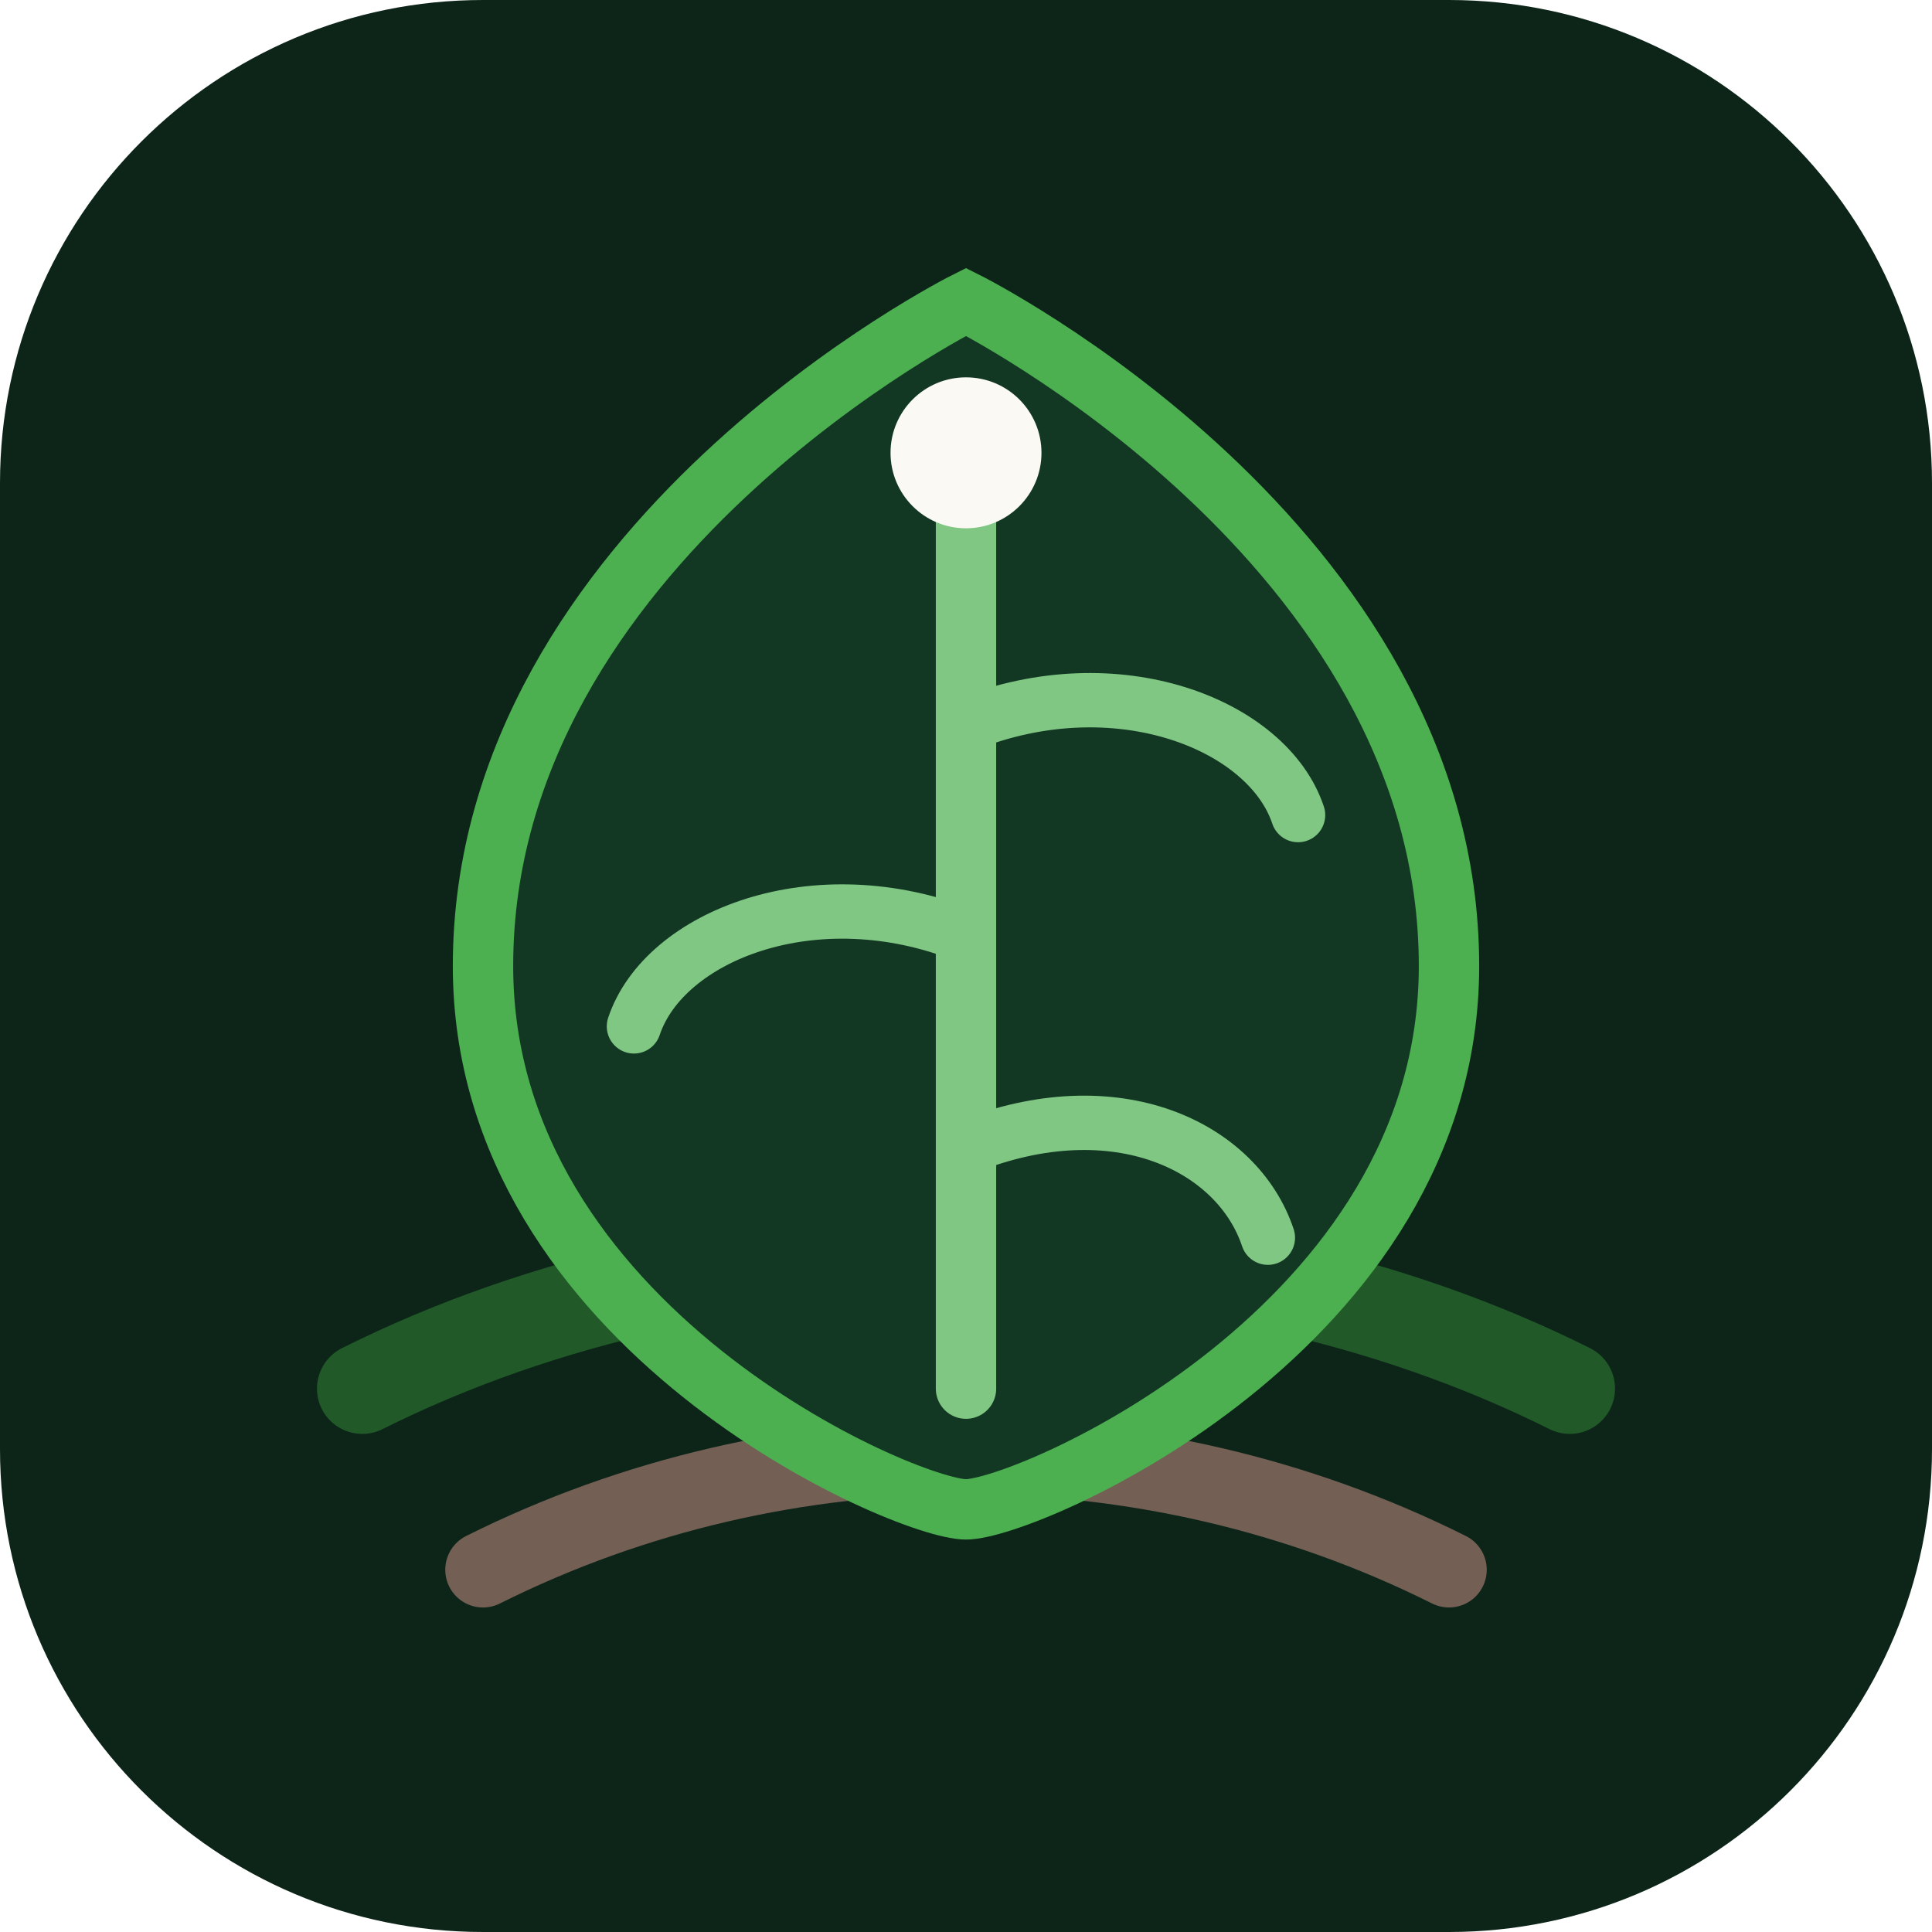
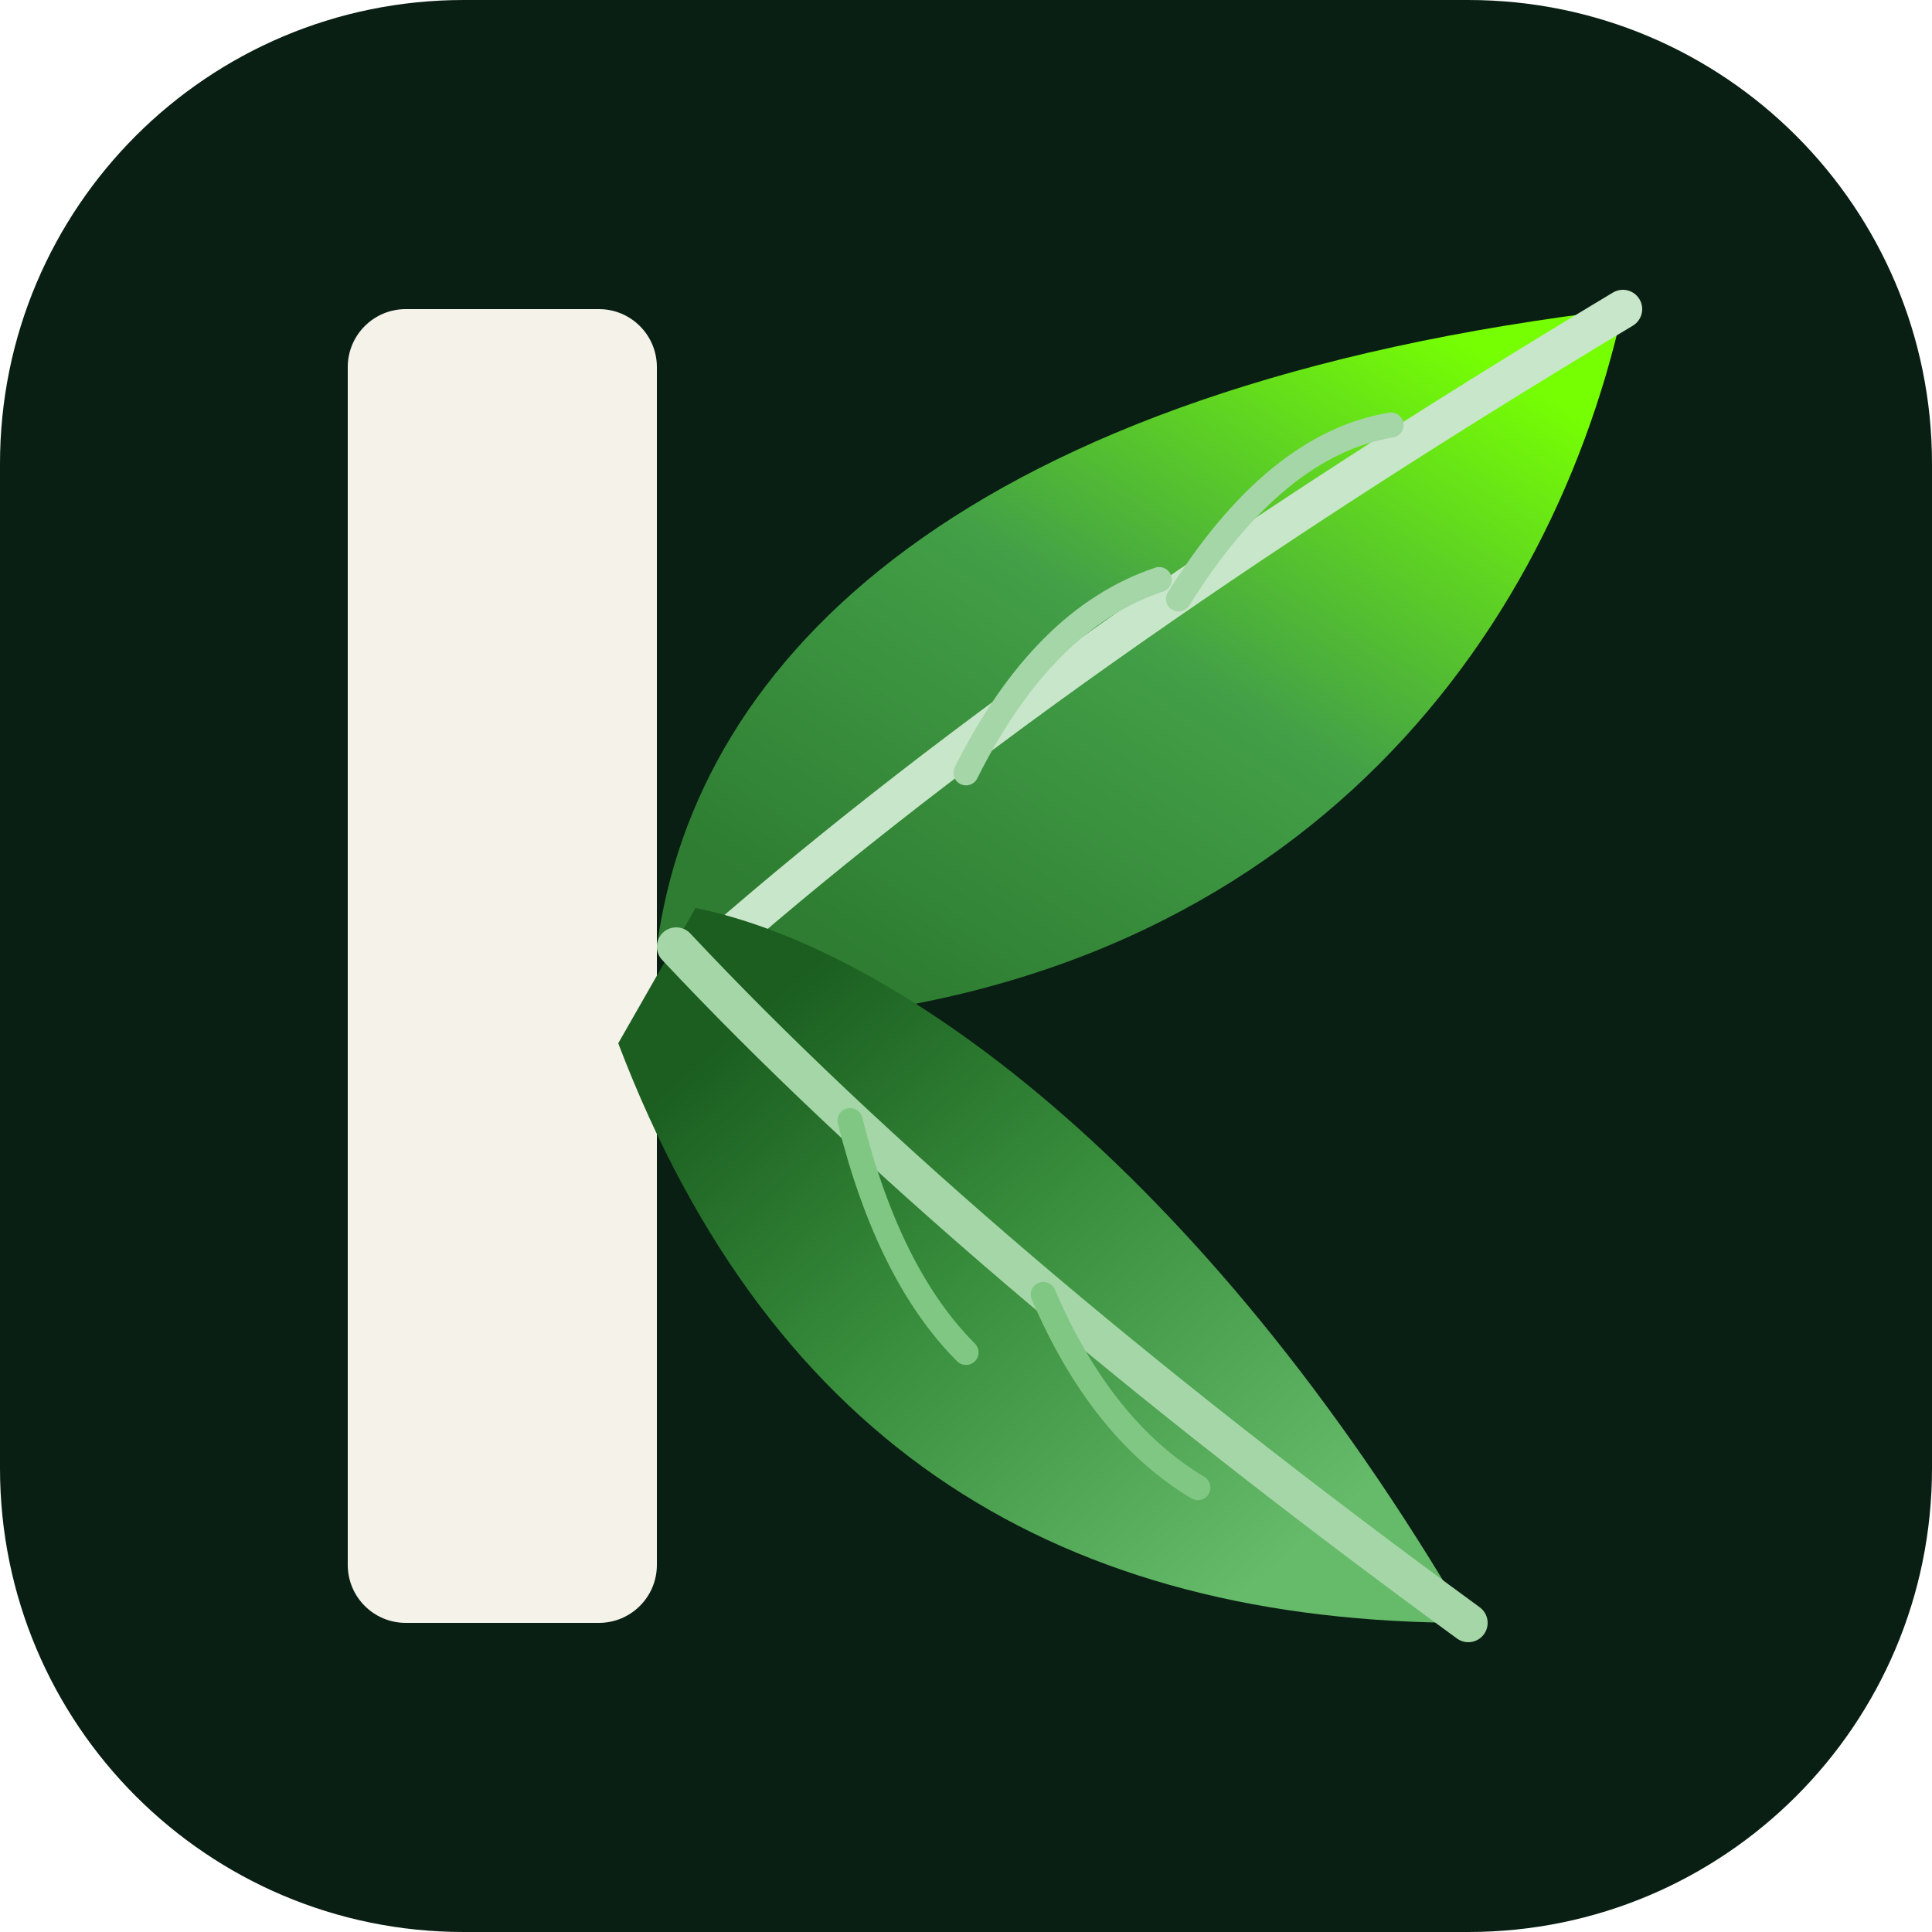
- <svg xmlns="http://www.w3.org/2000/svg" viewBox="0 0 64 64" fill="none">
-   <rect width="64" height="64" rx="16" fill="#0C2518" />
-   <path d="M12 46 C 24 40, 40 40, 52 46" stroke="#2E7D32" stroke-width="3" stroke-linecap="round" fill="none" opacity="0.6" />
-   <path d="M16 52 C 26 47, 38 47, 48 52" stroke="#8D6E63" stroke-width="2.5" stroke-linecap="round" fill="none" opacity="0.8" />
-   <path d="M32 10 C 32 10, 48 18, 48 32 C 48 44, 34 50, 32 50 C 30 50, 16 44, 16 32 C 16 18, 32 10, 32 10 Z" fill="#123824" stroke="#4CAF50" stroke-width="2" />
-   <path d="M32 15 L 32 46" stroke="#81C784" stroke-width="2" stroke-linecap="round" />
-   <path d="M32 24 C 37 22, 42 24, 43 27" stroke="#81C784" stroke-width="1.8" stroke-linecap="round" />
-   <path d="M32 31 C 27 29, 22 31, 21 34" stroke="#81C784" stroke-width="1.8" stroke-linecap="round" />
-   <path d="M32 38 C 37 36, 41 38, 42 41" stroke="#81C784" stroke-width="1.8" stroke-linecap="round" />
-   <circle cx="32" cy="15" r="2.5" fill="#FBF9F4" />
+ <svg xmlns="http://www.w3.org/2000/svg" viewBox="0 0 100 100" fill="none">
+   <rect width="100" height="100" rx="24" fill="#0A1F13" />
+   <defs>
+     <linearGradient id="favLeafTop" x1="20%" y1="90%" x2="90%" y2="10%">
+       <stop offset="0%" stop-color="#2E7D32" />
+       <stop offset="50%" stop-color="#43A047" />
+       <stop offset="100%" stop-color="#76FF03" />
+     </linearGradient>
+     <linearGradient id="favLeafBottom" x1="15%" y1="15%" x2="85%" y2="85%">
+       <stop offset="0%" stop-color="#1B5E20" />
+       <stop offset="45%" stop-color="#388E3C" />
+       <stop offset="100%" stop-color="#66BB6A" />
+     </linearGradient>
+   </defs>
+   <rect x="18" y="16" width="16" height="68" rx="3" fill="#F5F2EA" />
+   <path d="M 34 49 C 36 34, 50 20, 84 16 C 80 34, 66 52, 38 53 Z" fill="url(#favLeafTop)" />
+   <path d="M 36 50 Q 54 34 84 16" stroke="#C8E6C9" stroke-width="2" stroke-linecap="round" fill="none" />
+   <path d="M 50 40 Q 54 32 60 30" stroke="#A5D6A7" stroke-width="1.3" stroke-linecap="round" fill="none" />
+   <path d="M 61 31 Q 66 23 72 22" stroke="#A5D6A7" stroke-width="1.3" stroke-linecap="round" fill="none" />
+   <path d="M 36 47 C 46 49, 62 60, 76 84 C 55 84, 40 75, 32 54 Z" fill="url(#favLeafBottom)" />
+   <path d="M 35 49 Q 50 65 76 84" stroke="#A5D6A7" stroke-width="2" stroke-linecap="round" fill="none" />
+   <path d="M 44 58 Q 46 66 50 70" stroke="#81C784" stroke-width="1.3" stroke-linecap="round" fill="none" />
+   <path d="M 54 67 Q 57 74 62 77" stroke="#81C784" stroke-width="1.3" stroke-linecap="round" fill="none" />
</svg>
